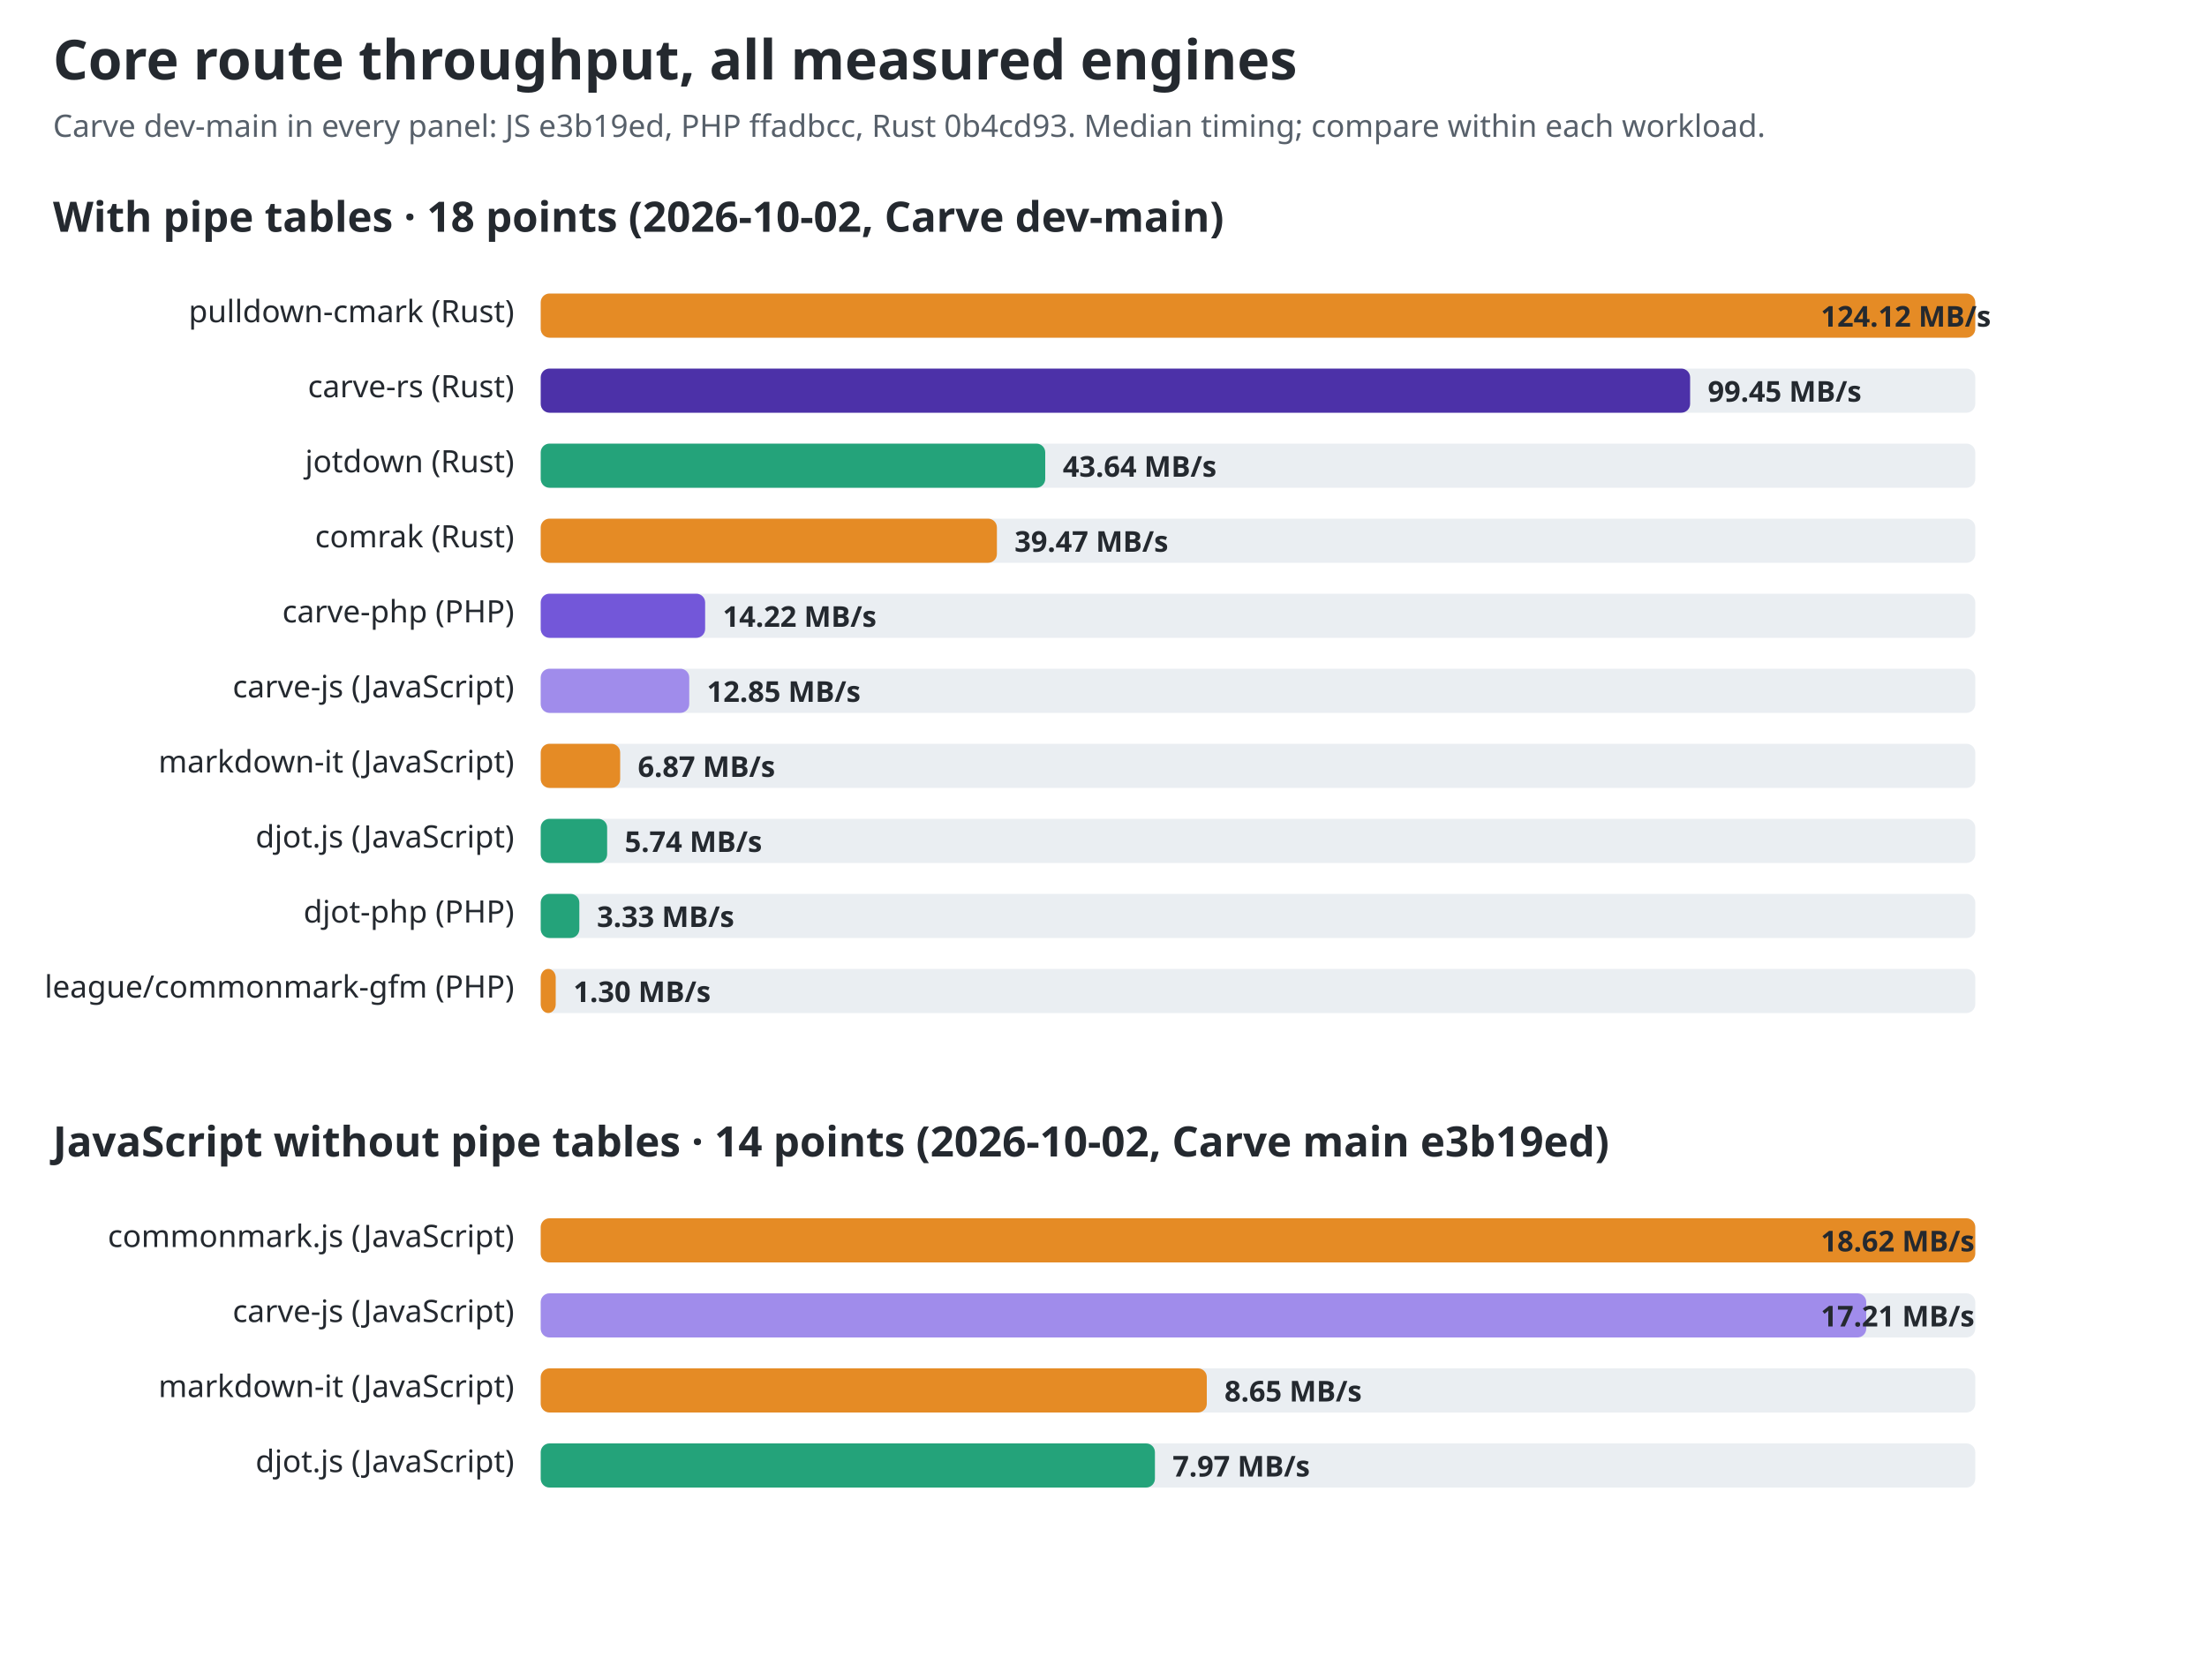
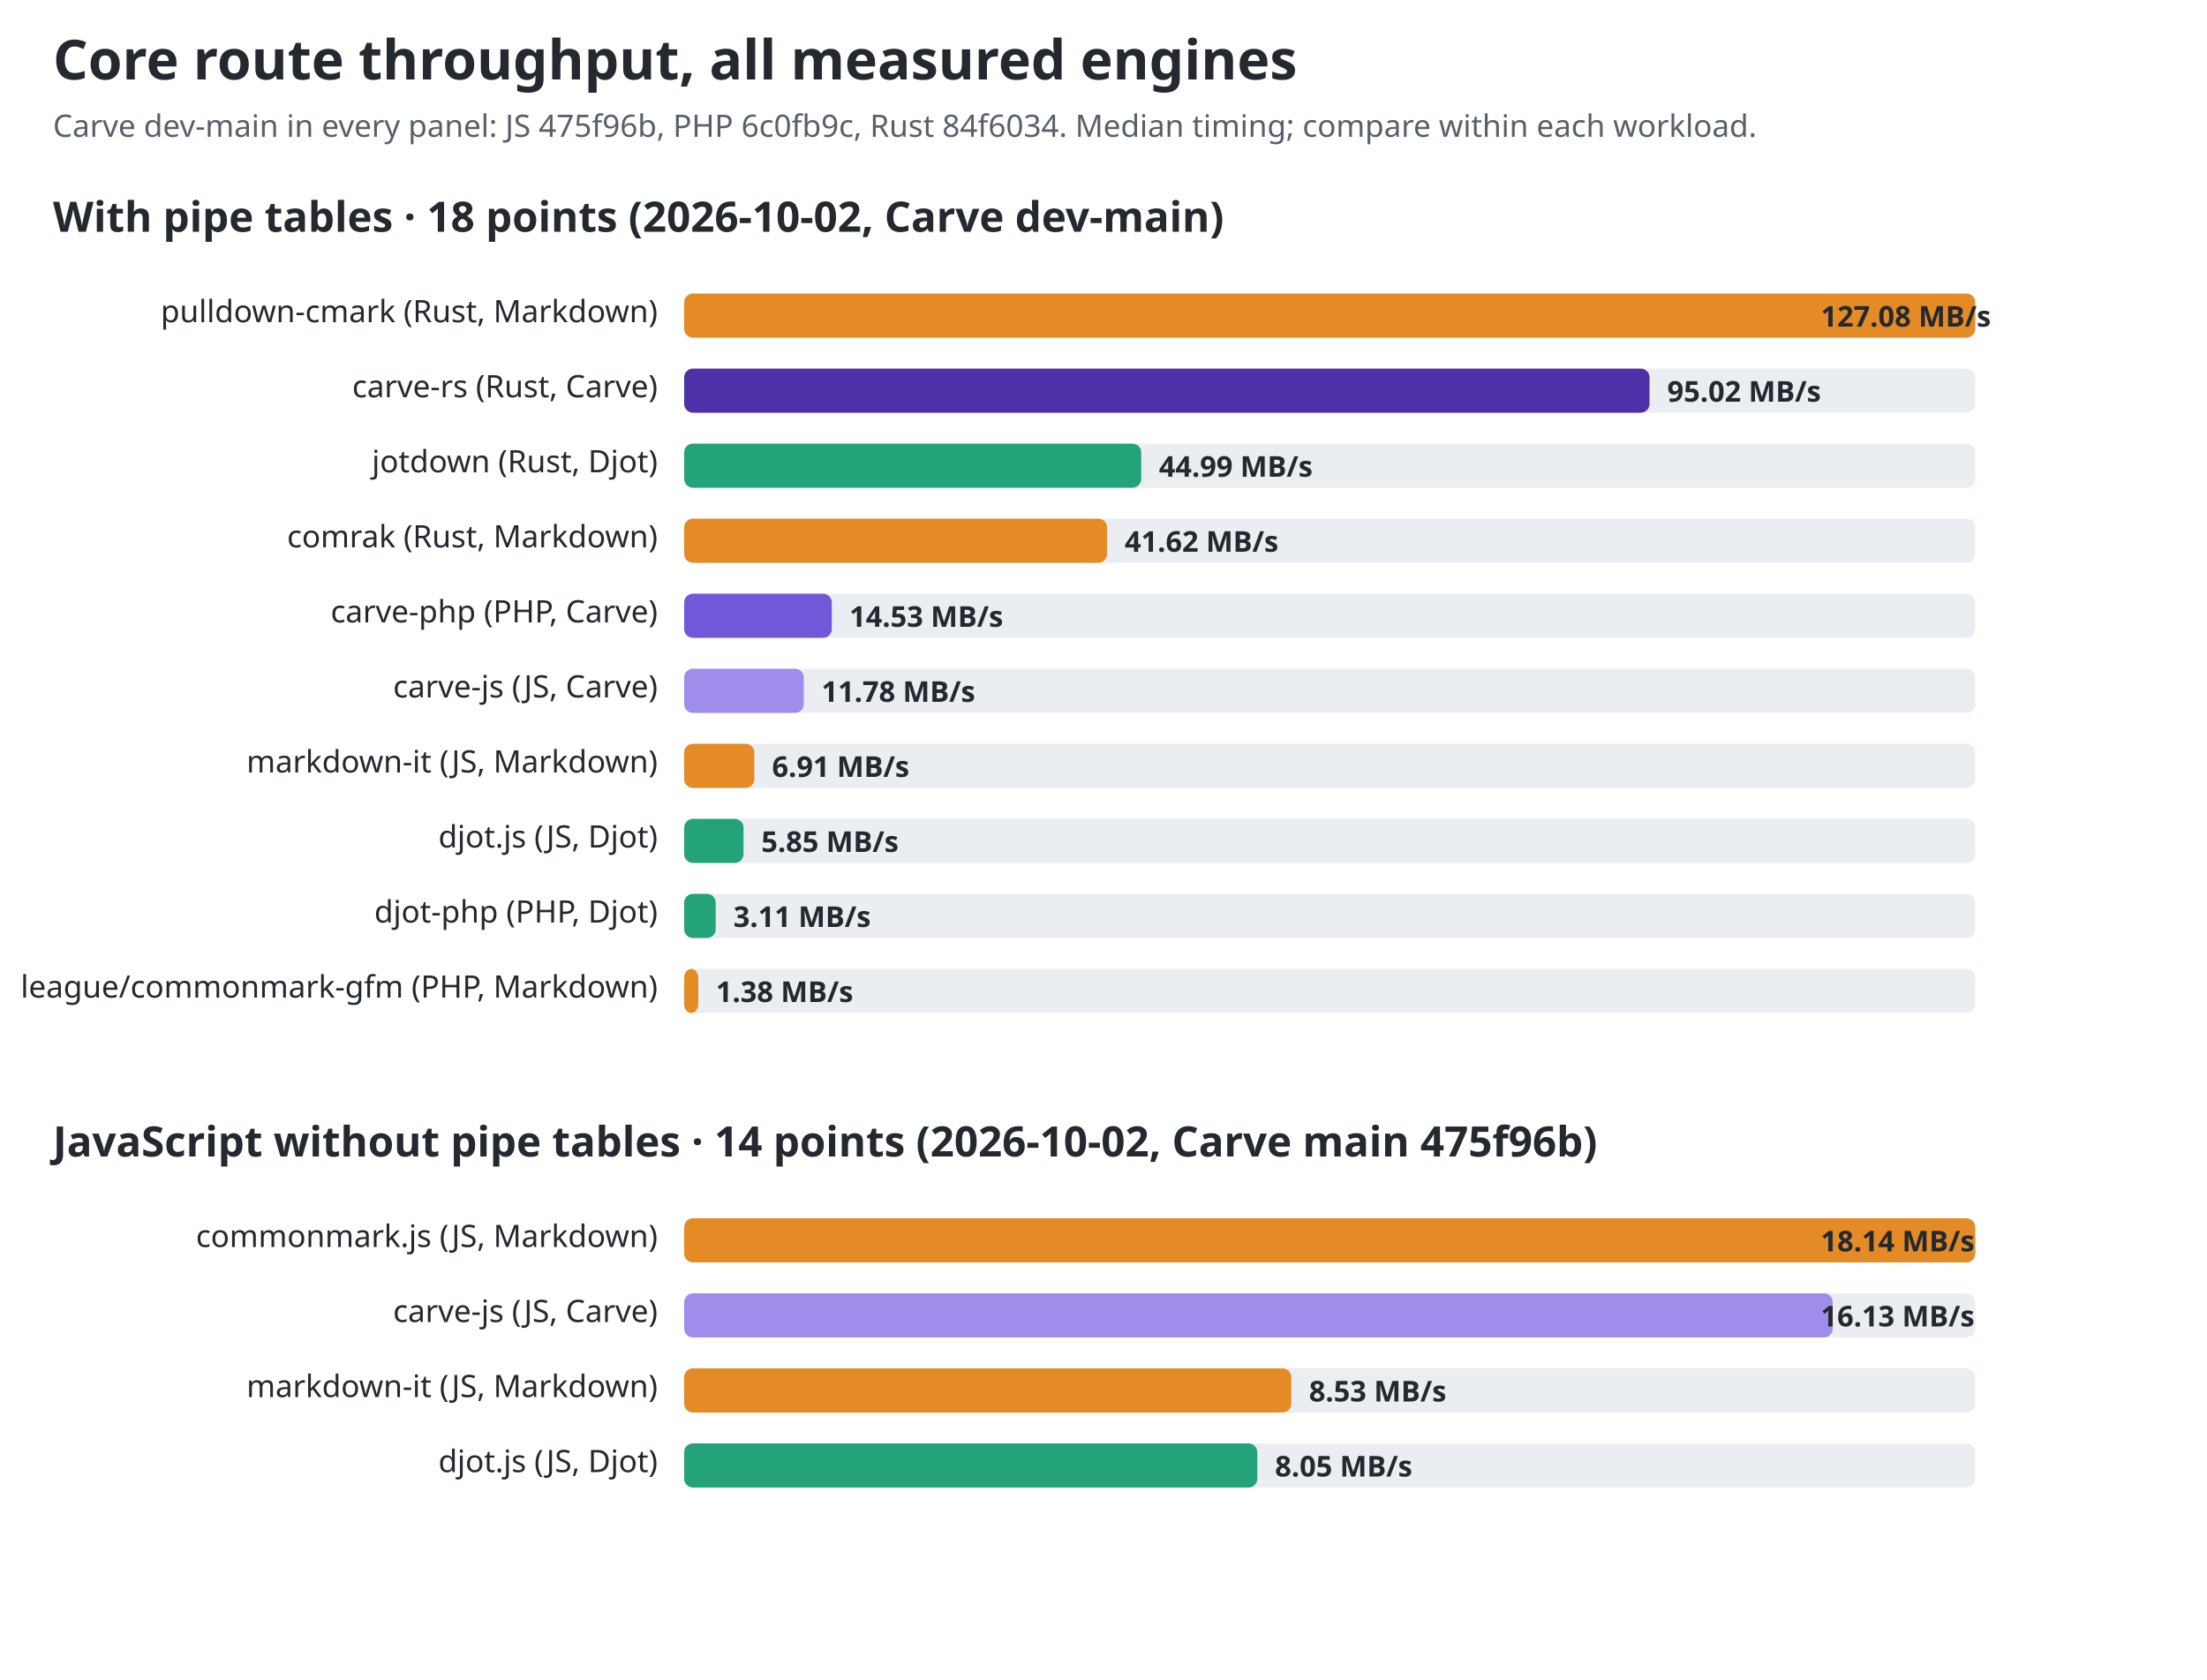
<svg xmlns="http://www.w3.org/2000/svg" width="1000" height="761" viewBox="0 0 1000 761" role="img" aria-labelledby="title desc">
  <style>text{font-family:ui-sans-serif,system-ui,sans-serif;fill:#24292f}.title{font-size:25px;font-weight:700}.sub{font-size:14px;fill:#57606a}.group{font-size:19px;font-weight:650}.label{font-size:14px}.value{font-size:13px;font-weight:650;fill:#24292f}.track{fill:#eaeef2}@media(prefers-color-scheme:dark){text,.value{fill:#f0f6fc}.sub{fill:#8c959f}.track{fill:#30363d}}</style>
  <text id="chart-title" class="title" x="24" y="36">Core route throughput, all measured engines</text>
-   <text class="sub" x="24" y="62">Carve dev-main in every panel: JS e3b19ed, PHP ffadbcc, Rust 0b4cd93. Median timing; compare within each workload.</text>
+   <text class="sub" x="24" y="62">Carve dev-main in every panel: JS 475f96b, PHP 6c0fb9c, Rust 84f6034. Median timing; compare within each workload.</text>
  <text class="group" x="24" y="105">With pipe tables · 18 points (2026-10-02, Carve dev-main)</text>
-   <text class="label" x="233" y="146" text-anchor="end">pulldown-cmark (Rust)</text>
-   <rect class="track" x="245" y="133" width="650" height="20" rx="4" />
-   <rect x="245" y="133" width="650.0" height="20" rx="4" fill="#e58b25" />
-   <text class="value" x="825" y="148">124.12 MB/s</text>
-   <text class="label" x="233" y="180" text-anchor="end">carve-rs (Rust)</text>
-   <rect class="track" x="245" y="167" width="650" height="20" rx="4" />
-   <rect x="245" y="167" width="520.8" height="20" rx="4" fill="#4c31a8" />
-   <text class="value" x="773.799" y="182">99.45 MB/s</text>
-   <text class="label" x="233" y="214" text-anchor="end">jotdown (Rust)</text>
-   <rect class="track" x="245" y="201" width="650" height="20" rx="4" />
-   <rect x="245" y="201" width="228.6" height="20" rx="4" fill="#24a37a" />
-   <text class="value" x="481.56" y="216">43.64 MB/s</text>
-   <text class="label" x="233" y="248" text-anchor="end">comrak (Rust)</text>
-   <rect class="track" x="245" y="235" width="650" height="20" rx="4" />
-   <rect x="245" y="235" width="206.7" height="20" rx="4" fill="#e58b25" />
-   <text class="value" x="459.697" y="250">39.47 MB/s</text>
-   <text class="label" x="233" y="282" text-anchor="end">carve-php (PHP)</text>
-   <rect class="track" x="245" y="269" width="650" height="20" rx="4" />
-   <rect x="245" y="269" width="74.5" height="20" rx="4" fill="#7357d9" />
-   <text class="value" x="327.477" y="284">14.22 MB/s</text>
-   <text class="label" x="233" y="316" text-anchor="end">carve-js (JavaScript)</text>
-   <rect class="track" x="245" y="303" width="650" height="20" rx="4" />
-   <rect x="245" y="303" width="67.3" height="20" rx="4" fill="#a08ceb" />
-   <text class="value" x="320.286" y="318">12.85 MB/s</text>
-   <text class="label" x="233" y="350" text-anchor="end">markdown-it (JavaScript)</text>
-   <rect class="track" x="245" y="337" width="650" height="20" rx="4" />
-   <rect x="245" y="337" width="36.0" height="20" rx="4" fill="#e58b25" />
-   <text class="value" x="289.002" y="352">6.87 MB/s</text>
-   <text class="label" x="233" y="384" text-anchor="end">djot.js (JavaScript)</text>
-   <rect class="track" x="245" y="371" width="650" height="20" rx="4" />
-   <rect x="245" y="371" width="30.1" height="20" rx="4" fill="#24a37a" />
-   <text class="value" x="283.072" y="386">5.74 MB/s</text>
-   <text class="label" x="233" y="418" text-anchor="end">djot-php (PHP)</text>
-   <rect class="track" x="245" y="405" width="650" height="20" rx="4" />
-   <rect x="245" y="405" width="17.5" height="20" rx="4" fill="#24a37a" />
-   <text class="value" x="270.463" y="420">3.33 MB/s</text>
-   <text class="label" x="233" y="452" text-anchor="end">league/commonmark-gfm (PHP)</text>
-   <rect class="track" x="245" y="439" width="650" height="20" rx="4" />
-   <rect x="245" y="439" width="6.8" height="20" rx="4" fill="#e58b25" />
-   <text class="value" x="259.804" y="454">1.30 MB/s</text>
-   <text class="group" x="24" y="524">JavaScript without pipe tables · 14 points (2026-10-02, Carve main e3b19ed)</text>
-   <text class="label" x="233" y="565" text-anchor="end">commonmark.js (JavaScript)</text>
-   <rect class="track" x="245" y="552" width="650" height="20" rx="4" />
-   <rect x="245" y="552" width="650.0" height="20" rx="4" fill="#e58b25" />
-   <text class="value" x="825" y="567">18.62 MB/s</text>
-   <text class="label" x="233" y="599" text-anchor="end">carve-js (JavaScript)</text>
-   <rect class="track" x="245" y="586" width="650" height="20" rx="4" />
-   <rect x="245" y="586" width="600.6" height="20" rx="4" fill="#a08ceb" />
-   <text class="value" x="825" y="601">17.21 MB/s</text>
-   <text class="label" x="233" y="633" text-anchor="end">markdown-it (JavaScript)</text>
-   <rect class="track" x="245" y="620" width="650" height="20" rx="4" />
-   <rect x="245" y="620" width="301.8" height="20" rx="4" fill="#e58b25" />
-   <text class="value" x="554.817" y="635">8.65 MB/s</text>
-   <text class="label" x="233" y="667" text-anchor="end">djot.js (JavaScript)</text>
-   <rect class="track" x="245" y="654" width="650" height="20" rx="4" />
-   <rect x="245" y="654" width="278.3" height="20" rx="4" fill="#24a37a" />
-   <text class="value" x="531.312" y="669">7.97 MB/s</text>
+   <text class="label" x="298" y="146" text-anchor="end">pulldown-cmark (Rust, Markdown)</text>
+   <rect class="track" x="310" y="133" width="585" height="20" rx="4" />
+   <rect x="310" y="133" width="585.0" height="20" rx="4" fill="#e58b25" />
+   <text class="value" x="825" y="148">127.08 MB/s</text>
+   <text class="label" x="298" y="180" text-anchor="end">carve-rs (Rust, Carve)</text>
+   <rect class="track" x="310" y="167" width="585" height="20" rx="4" />
+   <rect x="310" y="167" width="437.4" height="20" rx="4" fill="#4c31a8" />
+   <text class="value" x="755.44" y="182">95.02 MB/s</text>
+   <text class="label" x="298" y="214" text-anchor="end">jotdown (Rust, Djot)</text>
+   <rect class="track" x="310" y="201" width="585" height="20" rx="4" />
+   <rect x="310" y="201" width="207.1" height="20" rx="4" fill="#24a37a" />
+   <text class="value" x="525.116" y="216">44.99 MB/s</text>
+   <text class="label" x="298" y="248" text-anchor="end">comrak (Rust, Markdown)</text>
+   <rect class="track" x="310" y="235" width="585" height="20" rx="4" />
+   <rect x="310" y="235" width="191.6" height="20" rx="4" fill="#e58b25" />
+   <text class="value" x="509.606" y="250">41.62 MB/s</text>
+   <text class="label" x="298" y="282" text-anchor="end">carve-php (PHP, Carve)</text>
+   <rect class="track" x="310" y="269" width="585" height="20" rx="4" />
+   <rect x="310" y="269" width="66.9" height="20" rx="4" fill="#7357d9" />
+   <text class="value" x="384.869" y="284">14.53 MB/s</text>
+   <text class="label" x="298" y="316" text-anchor="end">carve-js (JS, Carve)</text>
+   <rect class="track" x="310" y="303" width="585" height="20" rx="4" />
+   <rect x="310" y="303" width="54.2" height="20" rx="4" fill="#a08ceb" />
+   <text class="value" x="372.221" y="318">11.78 MB/s</text>
+   <text class="label" x="298" y="350" text-anchor="end">markdown-it (JS, Markdown)</text>
+   <rect class="track" x="310" y="337" width="585" height="20" rx="4" />
+   <rect x="310" y="337" width="31.8" height="20" rx="4" fill="#e58b25" />
+   <text class="value" x="349.808" y="352">6.91 MB/s</text>
+   <text class="label" x="298" y="384" text-anchor="end">djot.js (JS, Djot)</text>
+   <rect class="track" x="310" y="371" width="585" height="20" rx="4" />
+   <rect x="310" y="371" width="26.9" height="20" rx="4" fill="#24a37a" />
+   <text class="value" x="344.942" y="386">5.85 MB/s</text>
+   <text class="label" x="298" y="418" text-anchor="end">djot-php (PHP, Djot)</text>
+   <rect class="track" x="310" y="405" width="585" height="20" rx="4" />
+   <rect x="310" y="405" width="14.3" height="20" rx="4" fill="#24a37a" />
+   <text class="value" x="332.329" y="420">3.11 MB/s</text>
+   <text class="label" x="298" y="452" text-anchor="end">league/commonmark-gfm (PHP, Markdown)</text>
+   <rect class="track" x="310" y="439" width="585" height="20" rx="4" />
+   <rect x="310" y="439" width="6.4" height="20" rx="4" fill="#e58b25" />
+   <text class="value" x="324.368" y="454">1.38 MB/s</text>
+   <text class="group" x="24" y="524">JavaScript without pipe tables · 14 points (2026-10-02, Carve main 475f96b)</text>
+   <text class="label" x="298" y="565" text-anchor="end">commonmark.js (JS, Markdown)</text>
+   <rect class="track" x="310" y="552" width="585" height="20" rx="4" />
+   <rect x="310" y="552" width="585.0" height="20" rx="4" fill="#e58b25" />
+   <text class="value" x="825" y="567">18.14 MB/s</text>
+   <text class="label" x="298" y="599" text-anchor="end">carve-js (JS, Carve)</text>
+   <rect class="track" x="310" y="586" width="585" height="20" rx="4" />
+   <rect x="310" y="586" width="520.4" height="20" rx="4" fill="#a08ceb" />
+   <text class="value" x="825" y="601">16.13 MB/s</text>
+   <text class="label" x="298" y="633" text-anchor="end">markdown-it (JS, Markdown)</text>
+   <rect class="track" x="310" y="620" width="585" height="20" rx="4" />
+   <rect x="310" y="620" width="275.1" height="20" rx="4" fill="#e58b25" />
+   <text class="value" x="593.135" y="635">8.53 MB/s</text>
+   <text class="label" x="298" y="667" text-anchor="end">djot.js (JS, Djot)</text>
+   <rect class="track" x="310" y="654" width="585" height="20" rx="4" />
+   <rect x="310" y="654" width="259.7" height="20" rx="4" fill="#24a37a" />
+   <text class="value" x="577.701" y="669">8.05 MB/s</text>
</svg>
